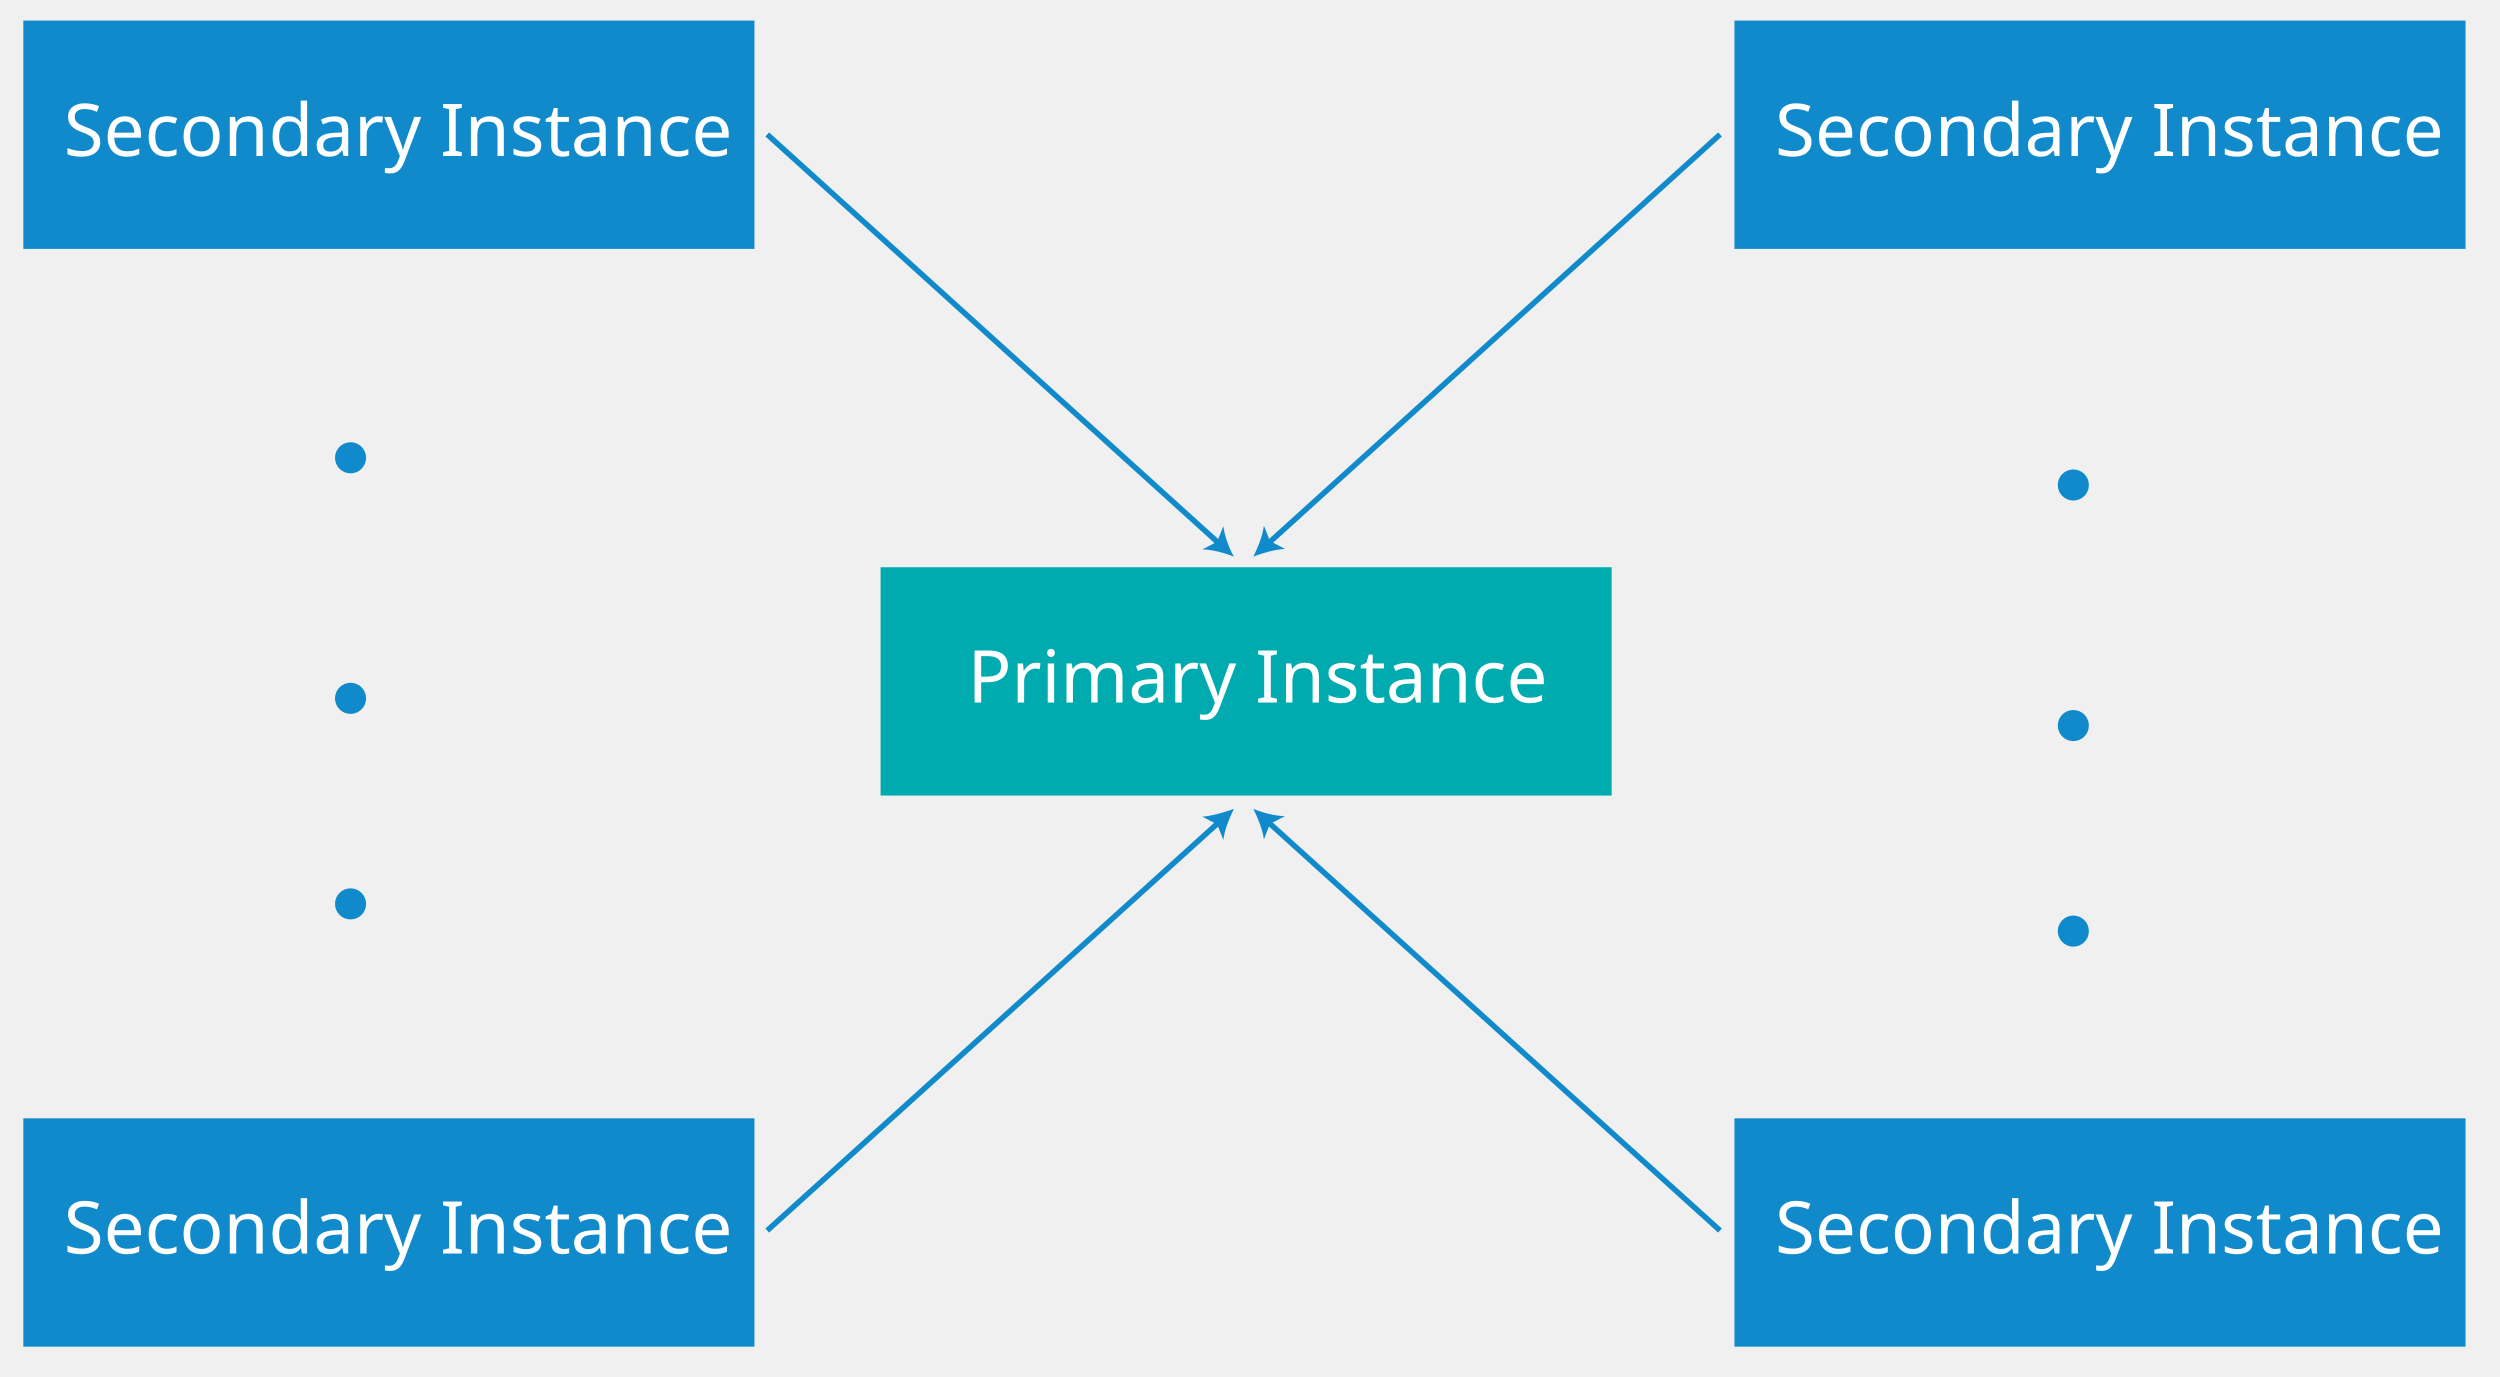
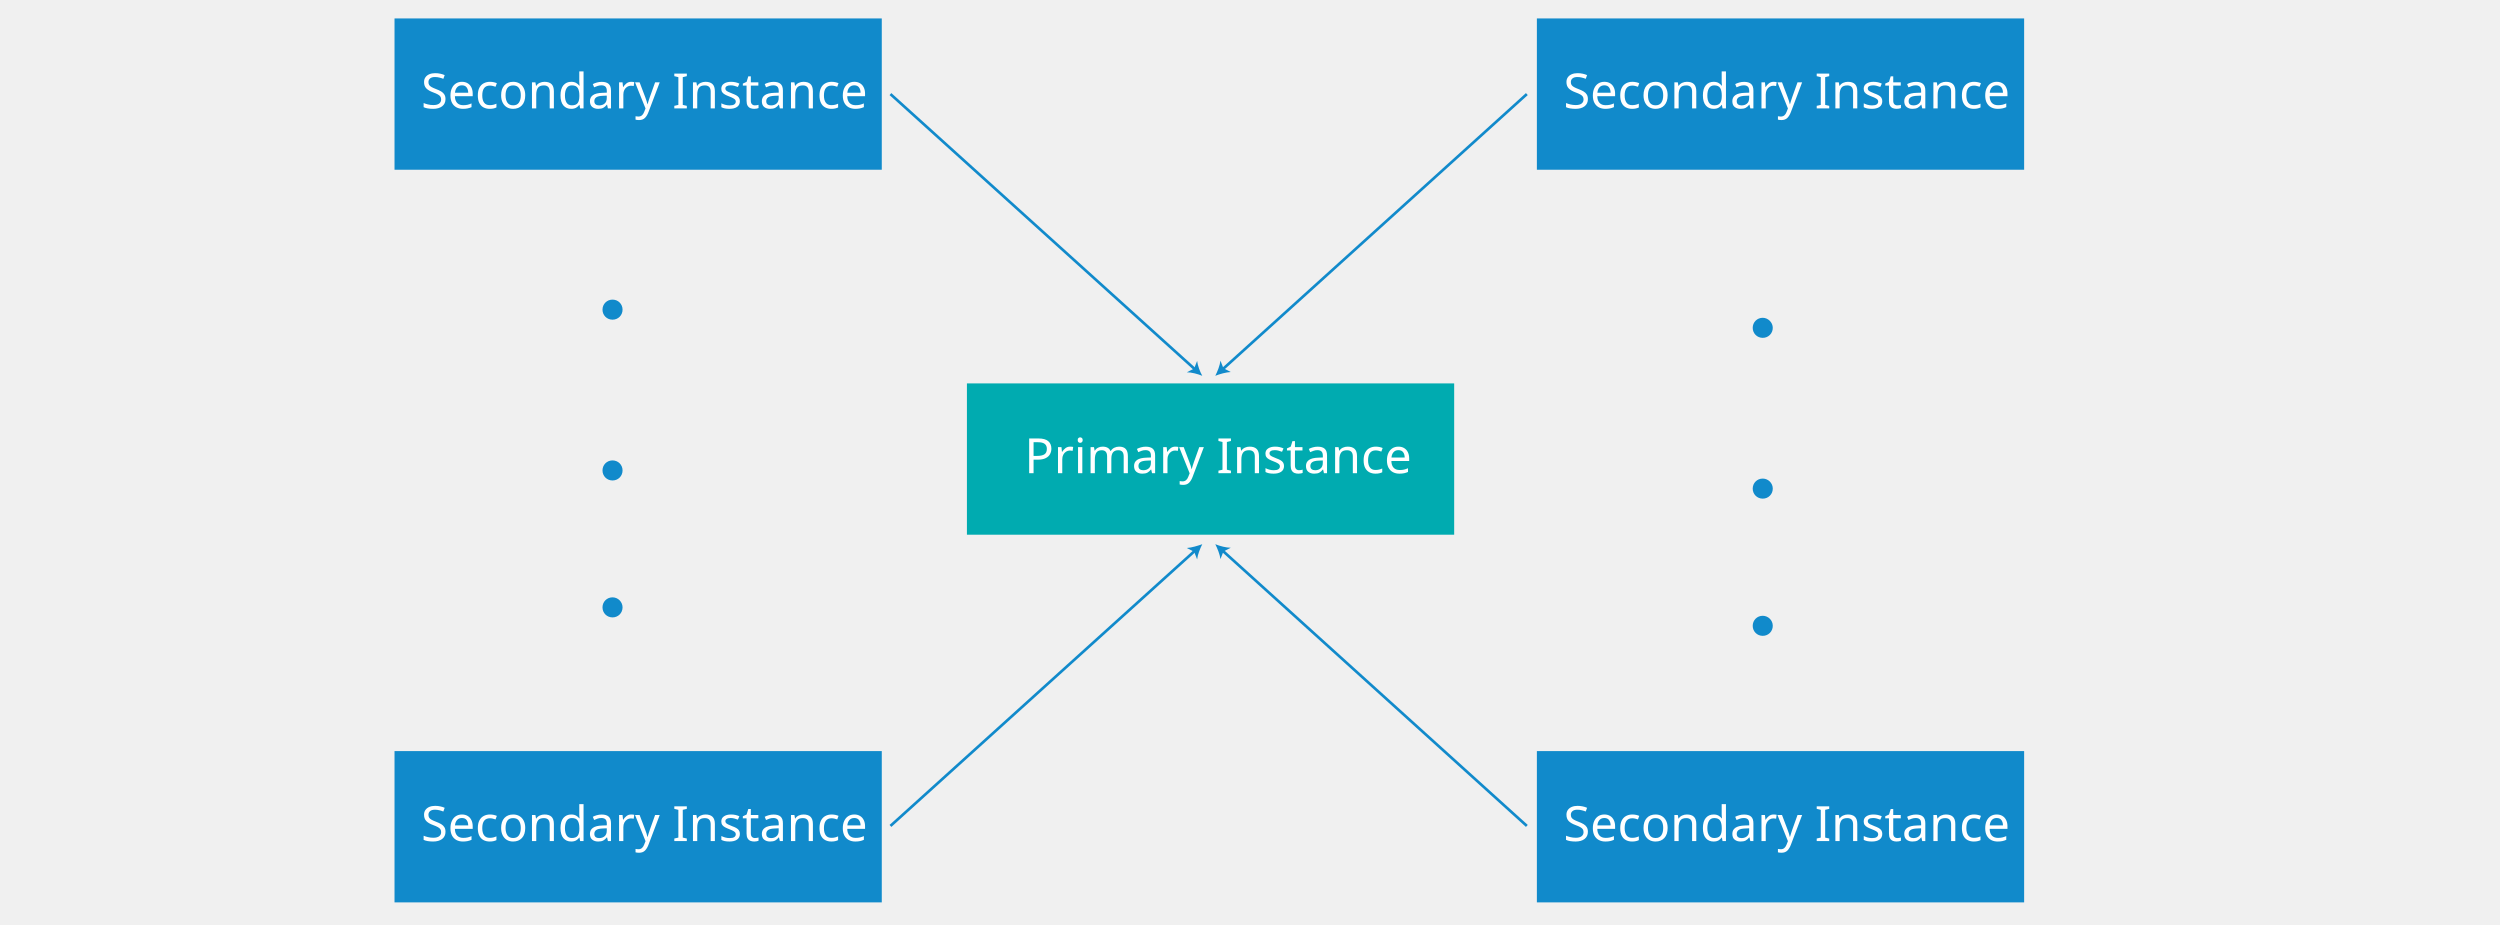
- <svg xmlns="http://www.w3.org/2000/svg" version="1.1" id="Layer_1" x="0px" y="0px" viewBox="0 0 450 247.8" style="enable-background:new 0 0 450 247.8;" xml:space="preserve">
+ <svg xmlns="http://www.w3.org/2000/svg" version="1.1" id="Layer_1" x="0px" y="0px" viewBox="0 0 922 341" style="enable-background:new 0 0 922 341;" xml:space="preserve">
  <style type="text/css">
	.st0{fill:#00ABB0;stroke:#00ABB0;stroke-miterlimit:10;}
	.st1{fill:#FFFFFF;}
- 	.st2{font-family:'Roboto-Regular';}
- 	.st3{font-size:13.114px;}
+ 	.st2{font-family:'IBMPlexSans';}
+ 	.st3{font-size:17.937px;}
	.st4{fill:#118ACB;stroke:#118ACB;stroke-miterlimit:10;}
	.st5{fill:none;stroke:#118ACB;stroke-miterlimit:10;}
	.st6{fill:#118ACB;}
</style>
  <g>
-     <rect x="159" y="102.6" class="st0" width="130.6" height="40.1" />
-     <text transform="matrix(0.9982 0 0 1 174.1595 126.4508)" class="st1 st2 st3">Primary Instance</text>
+     <rect x="357.1" y="141.9" class="st0" width="178.7" height="54.8" />
+     <text transform="matrix(0.9982 0 0 1 377.8291 174.515)" class="st1 st2 st3">Primary Instance</text>
    <g>
-       <rect x="4.7" y="4.2" class="st4" width="130.6" height="40.1" />
-       <text transform="matrix(0.9982 0 0 1 11.4759 28.0817)" class="st1 st2 st3">Secondary Instance</text>
-       <rect x="312.7" y="4.2" class="st4" width="130.6" height="40.1" />
-       <text transform="matrix(0.9982 0 0 1 319.5062 28.0817)" class="st1 st2 st3">Secondary Instance</text>
+       <rect x="146" y="7.3" class="st4" width="178.7" height="54.8" />
+       <text transform="matrix(0.9982 0 0 1 155.3139 39.9681)" class="st1 st2 st3">Secondary Instance</text>
+       <rect x="567.3" y="7.3" class="st4" width="178.7" height="54.8" />
+       <text transform="matrix(0.9982 0 0 1 576.6318 39.9681)" class="st1 st2 st3">Secondary Instance</text>
    </g>
    <g>
-       <rect x="4.7" y="201.8" class="st4" width="130.6" height="40.1" />
-       <text transform="matrix(0.9982 0 0 1 11.4759 225.6383)" class="st1 st2 st3">Secondary Instance</text>
-       <rect x="312.7" y="201.8" class="st4" width="130.6" height="40.1" />
-       <text transform="matrix(0.9982 0 0 1 319.5062 225.6383)" class="st1 st2 st3">Secondary Instance</text>
+       <rect x="146" y="277.5" class="st4" width="178.7" height="54.8" />
+       <text transform="matrix(0.9982 0 0 1 155.3139 310.182)" class="st1 st2 st3">Secondary Instance</text>
+       <rect x="567.3" y="277.5" class="st4" width="178.7" height="54.8" />
+       <text transform="matrix(0.9982 0 0 1 576.6318 310.182)" class="st1 st2 st3">Secondary Instance</text>
    </g>
    <g>
      <g>
        <g>
-           <line class="st5" x1="138.1" y1="24.2" x2="219.4" y2="97.8" />
+           <line class="st5" x1="328.4" y1="34.7" x2="440.7" y2="136.2" />
          <g>
-             <path class="st6" d="M222.1,100.2c-1.7-0.7-4-1.3-5.7-1.3l2.7-1.4l1.1-2.8C220.4,96.4,221.2,98.6,222.1,100.2z" />
+             <path class="st6" d="M443.4,138.6c-1.7-0.7-4-1.3-5.7-1.3l2.7-1.4l1.1-2.8C441.7,134.8,442.5,137,443.4,138.6z" />
          </g>
        </g>
      </g>
      <g>
        <g>
-           <line class="st5" x1="309.6" y1="24.2" x2="228.3" y2="97.8" />
+           <line class="st5" x1="563.1" y1="34.7" x2="450.9" y2="136.2" />
          <g>
-             <path class="st6" d="M225.6,100.2c0.8-1.6,1.7-3.8,1.9-5.6l1.1,2.8l2.7,1.4C229.6,98.9,227.3,99.5,225.6,100.2z" />
+             <path class="st6" d="M448.2,138.6c0.8-1.6,1.7-3.8,1.9-5.6l1.1,2.8l2.7,1.4C452.2,137.3,449.9,137.9,448.2,138.6z" />
          </g>
        </g>
      </g>
    </g>
    <g>
      <g>
        <g>
-           <line class="st5" x1="138.1" y1="221.5" x2="219.4" y2="148" />
+           <line class="st5" x1="328.4" y1="304.6" x2="440.7" y2="203.1" />
          <g>
-             <path class="st6" d="M222.1,145.6c-0.8,1.6-1.7,3.8-1.9,5.6l-1.1-2.8l-2.7-1.4C218.1,146.9,220.4,146.2,222.1,145.6z" />
+             <path class="st6" d="M443.4,200.7c-0.8,1.6-1.7,3.8-1.9,5.6l-1.1-2.8l-2.7-1.4C439.4,202,441.7,201.3,443.4,200.7z" />
          </g>
        </g>
      </g>
      <g>
        <g>
-           <line class="st5" x1="309.6" y1="221.5" x2="228.3" y2="148" />
+           <line class="st5" x1="563.1" y1="304.6" x2="450.9" y2="203.1" />
          <g>
-             <path class="st6" d="M225.6,145.6c1.7,0.7,4,1.3,5.7,1.3l-2.7,1.4l-1.1,2.8C227.3,149.4,226.4,147.2,225.6,145.6z" />
+             <path class="st6" d="M448.2,200.7c1.7,0.7,4,1.3,5.7,1.3l-2.7,1.4l-1.1,2.8C449.9,204.5,449,202.3,448.2,200.7z" />
          </g>
        </g>
      </g>
    </g>
    <g>
-       <ellipse class="st4" cx="63.1" cy="82.4" rx="2.3" ry="2.3" />
-       <ellipse class="st4" cx="63.1" cy="125.7" rx="2.3" ry="2.3" />
-       <ellipse class="st4" cx="63.1" cy="162.7" rx="2.3" ry="2.3" />
+       <path class="st4" d="M229.1,114.2c0,1.8-1.4,3.2-3.2,3.2c-1.8,0-3.2-1.4-3.2-3.2s1.4-3.2,3.2-3.2    C227.7,111,229.1,112.4,229.1,114.2z" />
+       <path class="st4" d="M229.1,173.5c0,1.8-1.4,3.2-3.2,3.2c-1.8,0-3.2-1.4-3.2-3.2c0-1.8,1.4-3.2,3.2-3.2    C227.7,170.3,229.1,171.7,229.1,173.5z" />
+       <path class="st4" d="M229.1,224c0,1.8-1.4,3.2-3.2,3.2c-1.8,0-3.2-1.4-3.2-3.2c0-1.8,1.4-3.2,3.2-3.2    C227.7,220.8,229.1,222.3,229.1,224z" />
    </g>
    <g>
-       <ellipse class="st4" cx="373.2" cy="87.3" rx="2.3" ry="2.3" />
-       <ellipse class="st4" cx="373.2" cy="130.6" rx="2.3" ry="2.3" />
-       <ellipse class="st4" cx="373.2" cy="167.6" rx="2.3" ry="2.3" />
+       <path class="st4" d="M653.3,120.9c0,1.8-1.4,3.2-3.2,3.2c-1.8,0-3.2-1.4-3.2-3.2c0-1.8,1.4-3.2,3.2-3.2    C651.8,117.7,653.3,119.2,653.3,120.9z" />
+       <path class="st4" d="M653.3,180.2c0,1.8-1.4,3.2-3.2,3.2c-1.8,0-3.2-1.4-3.2-3.2c0-1.8,1.4-3.2,3.2-3.2    C651.8,177,653.3,178.4,653.3,180.2z" />
+       <path class="st4" d="M653.3,230.8c0,1.8-1.4,3.2-3.2,3.2c-1.8,0-3.2-1.4-3.2-3.2c0-1.8,1.4-3.2,3.2-3.2    C651.8,227.6,653.3,229,653.3,230.8z" />
    </g>
  </g>
</svg>
